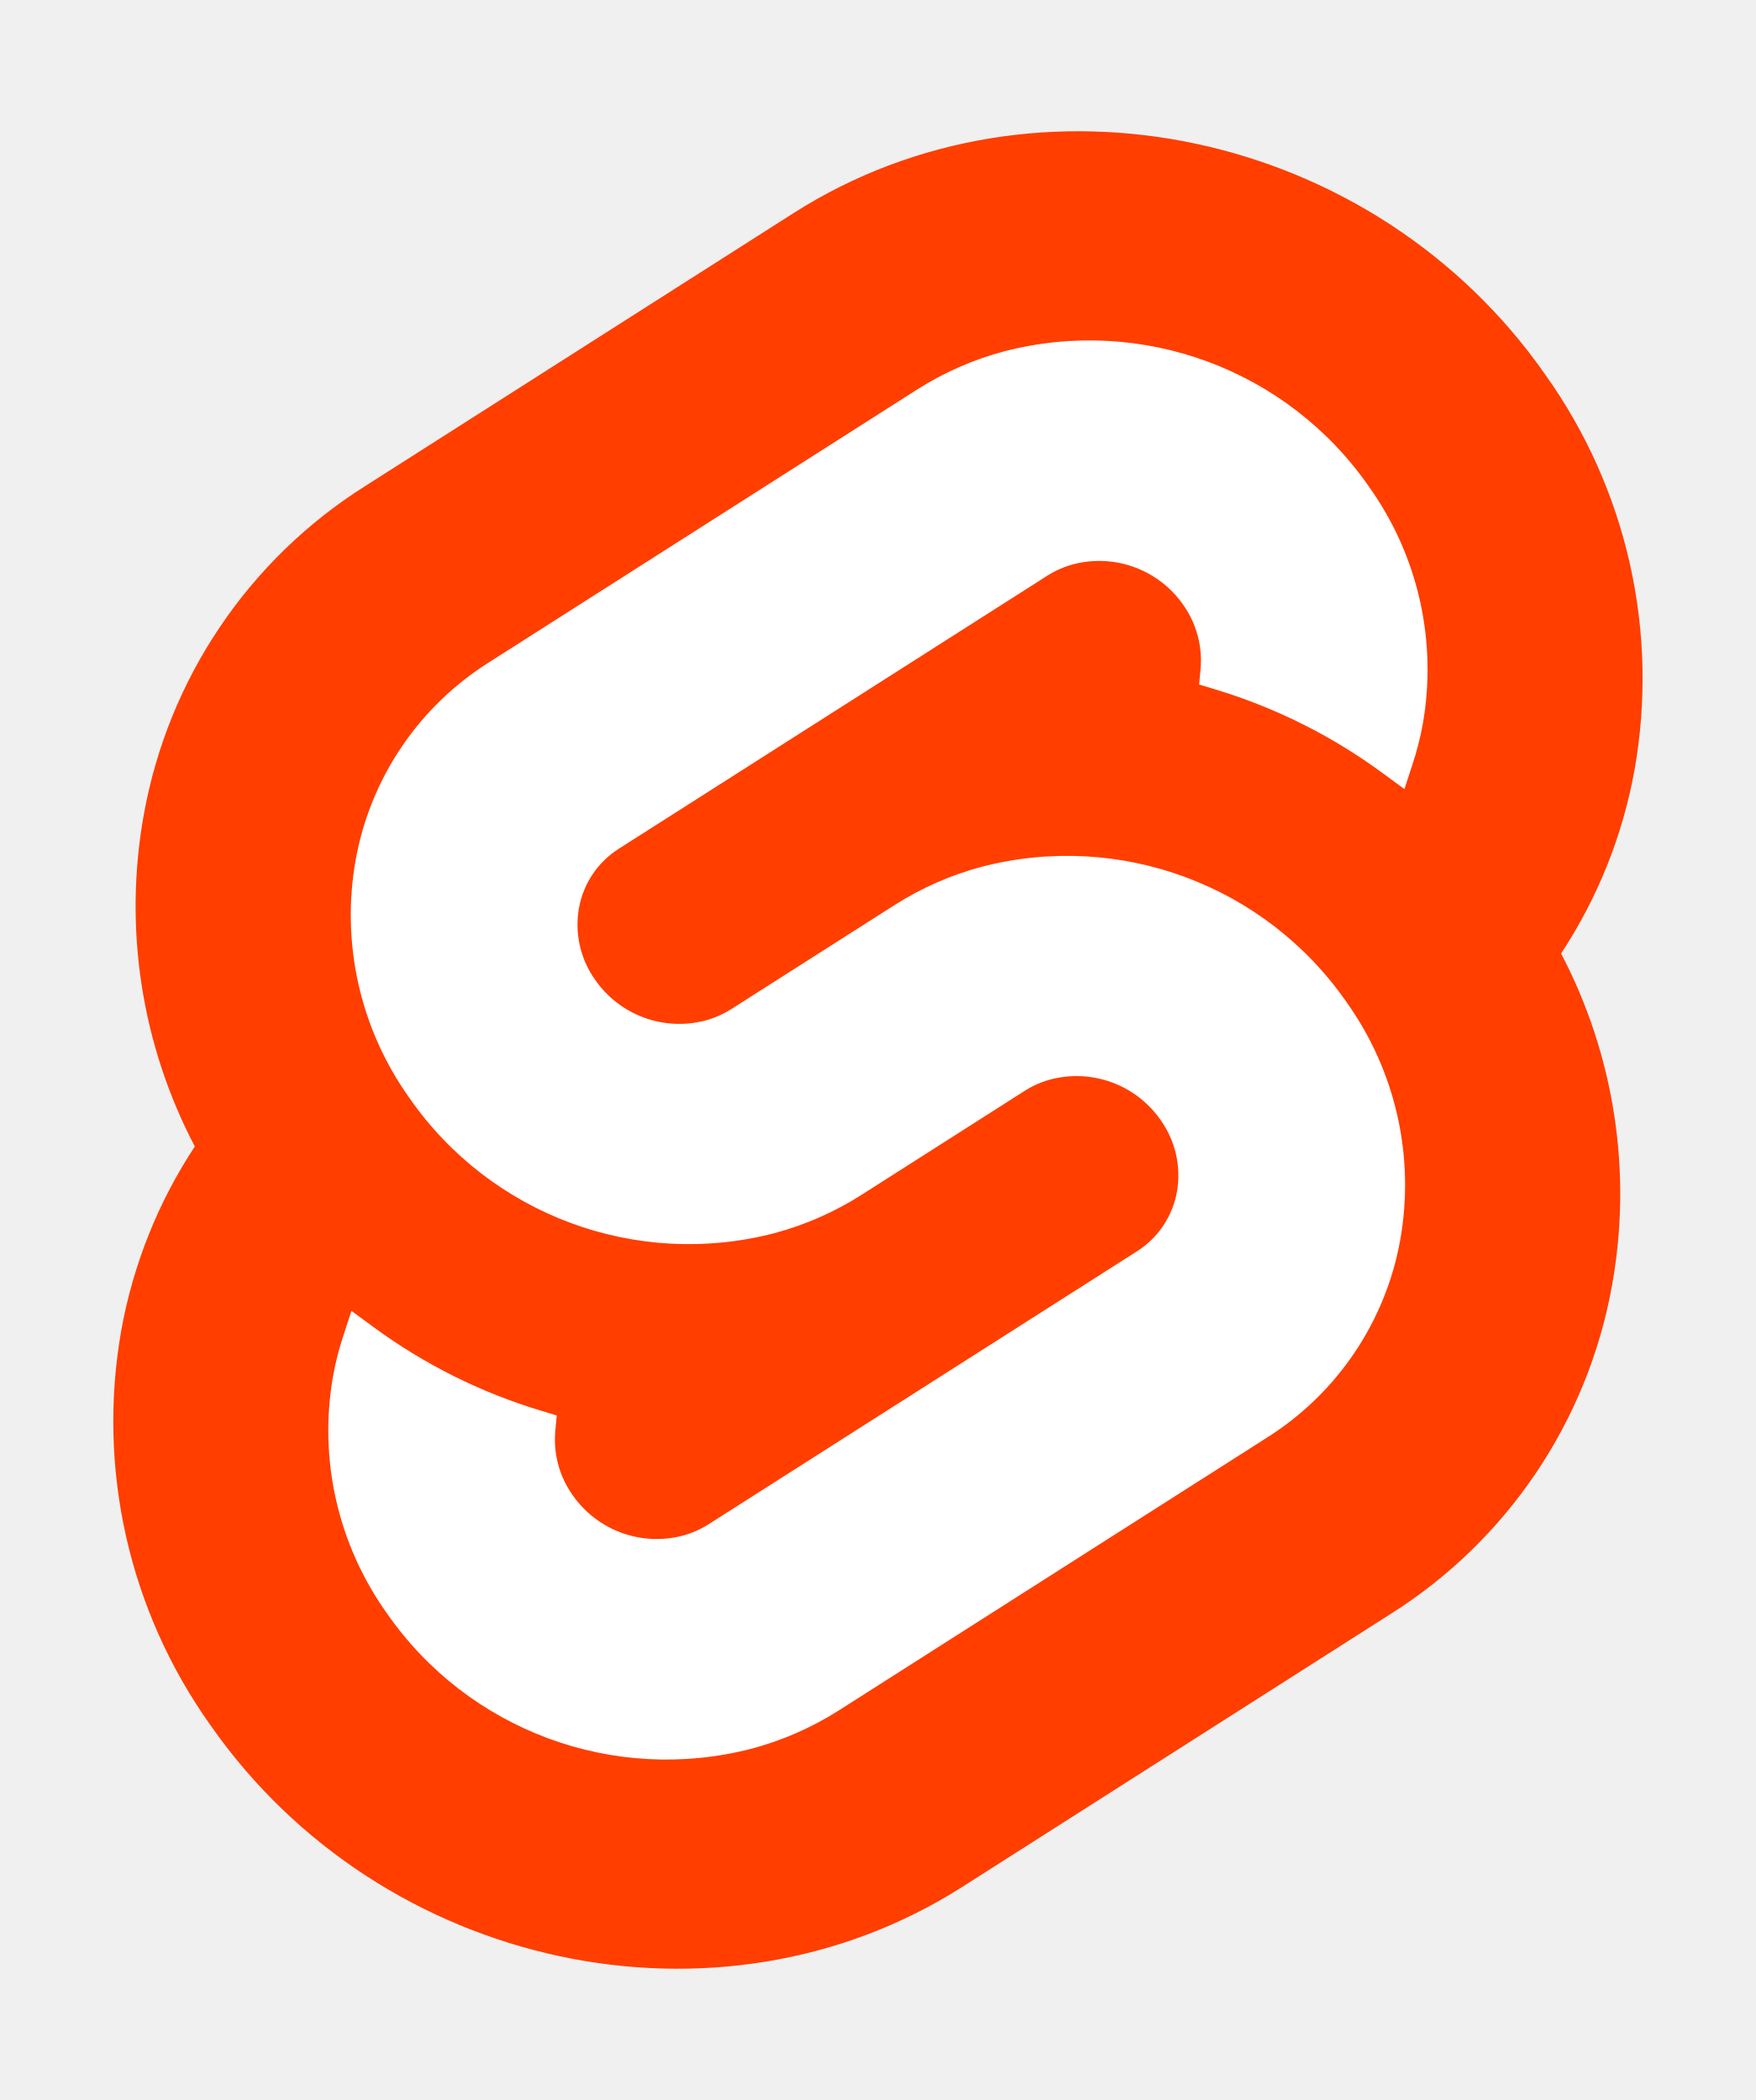
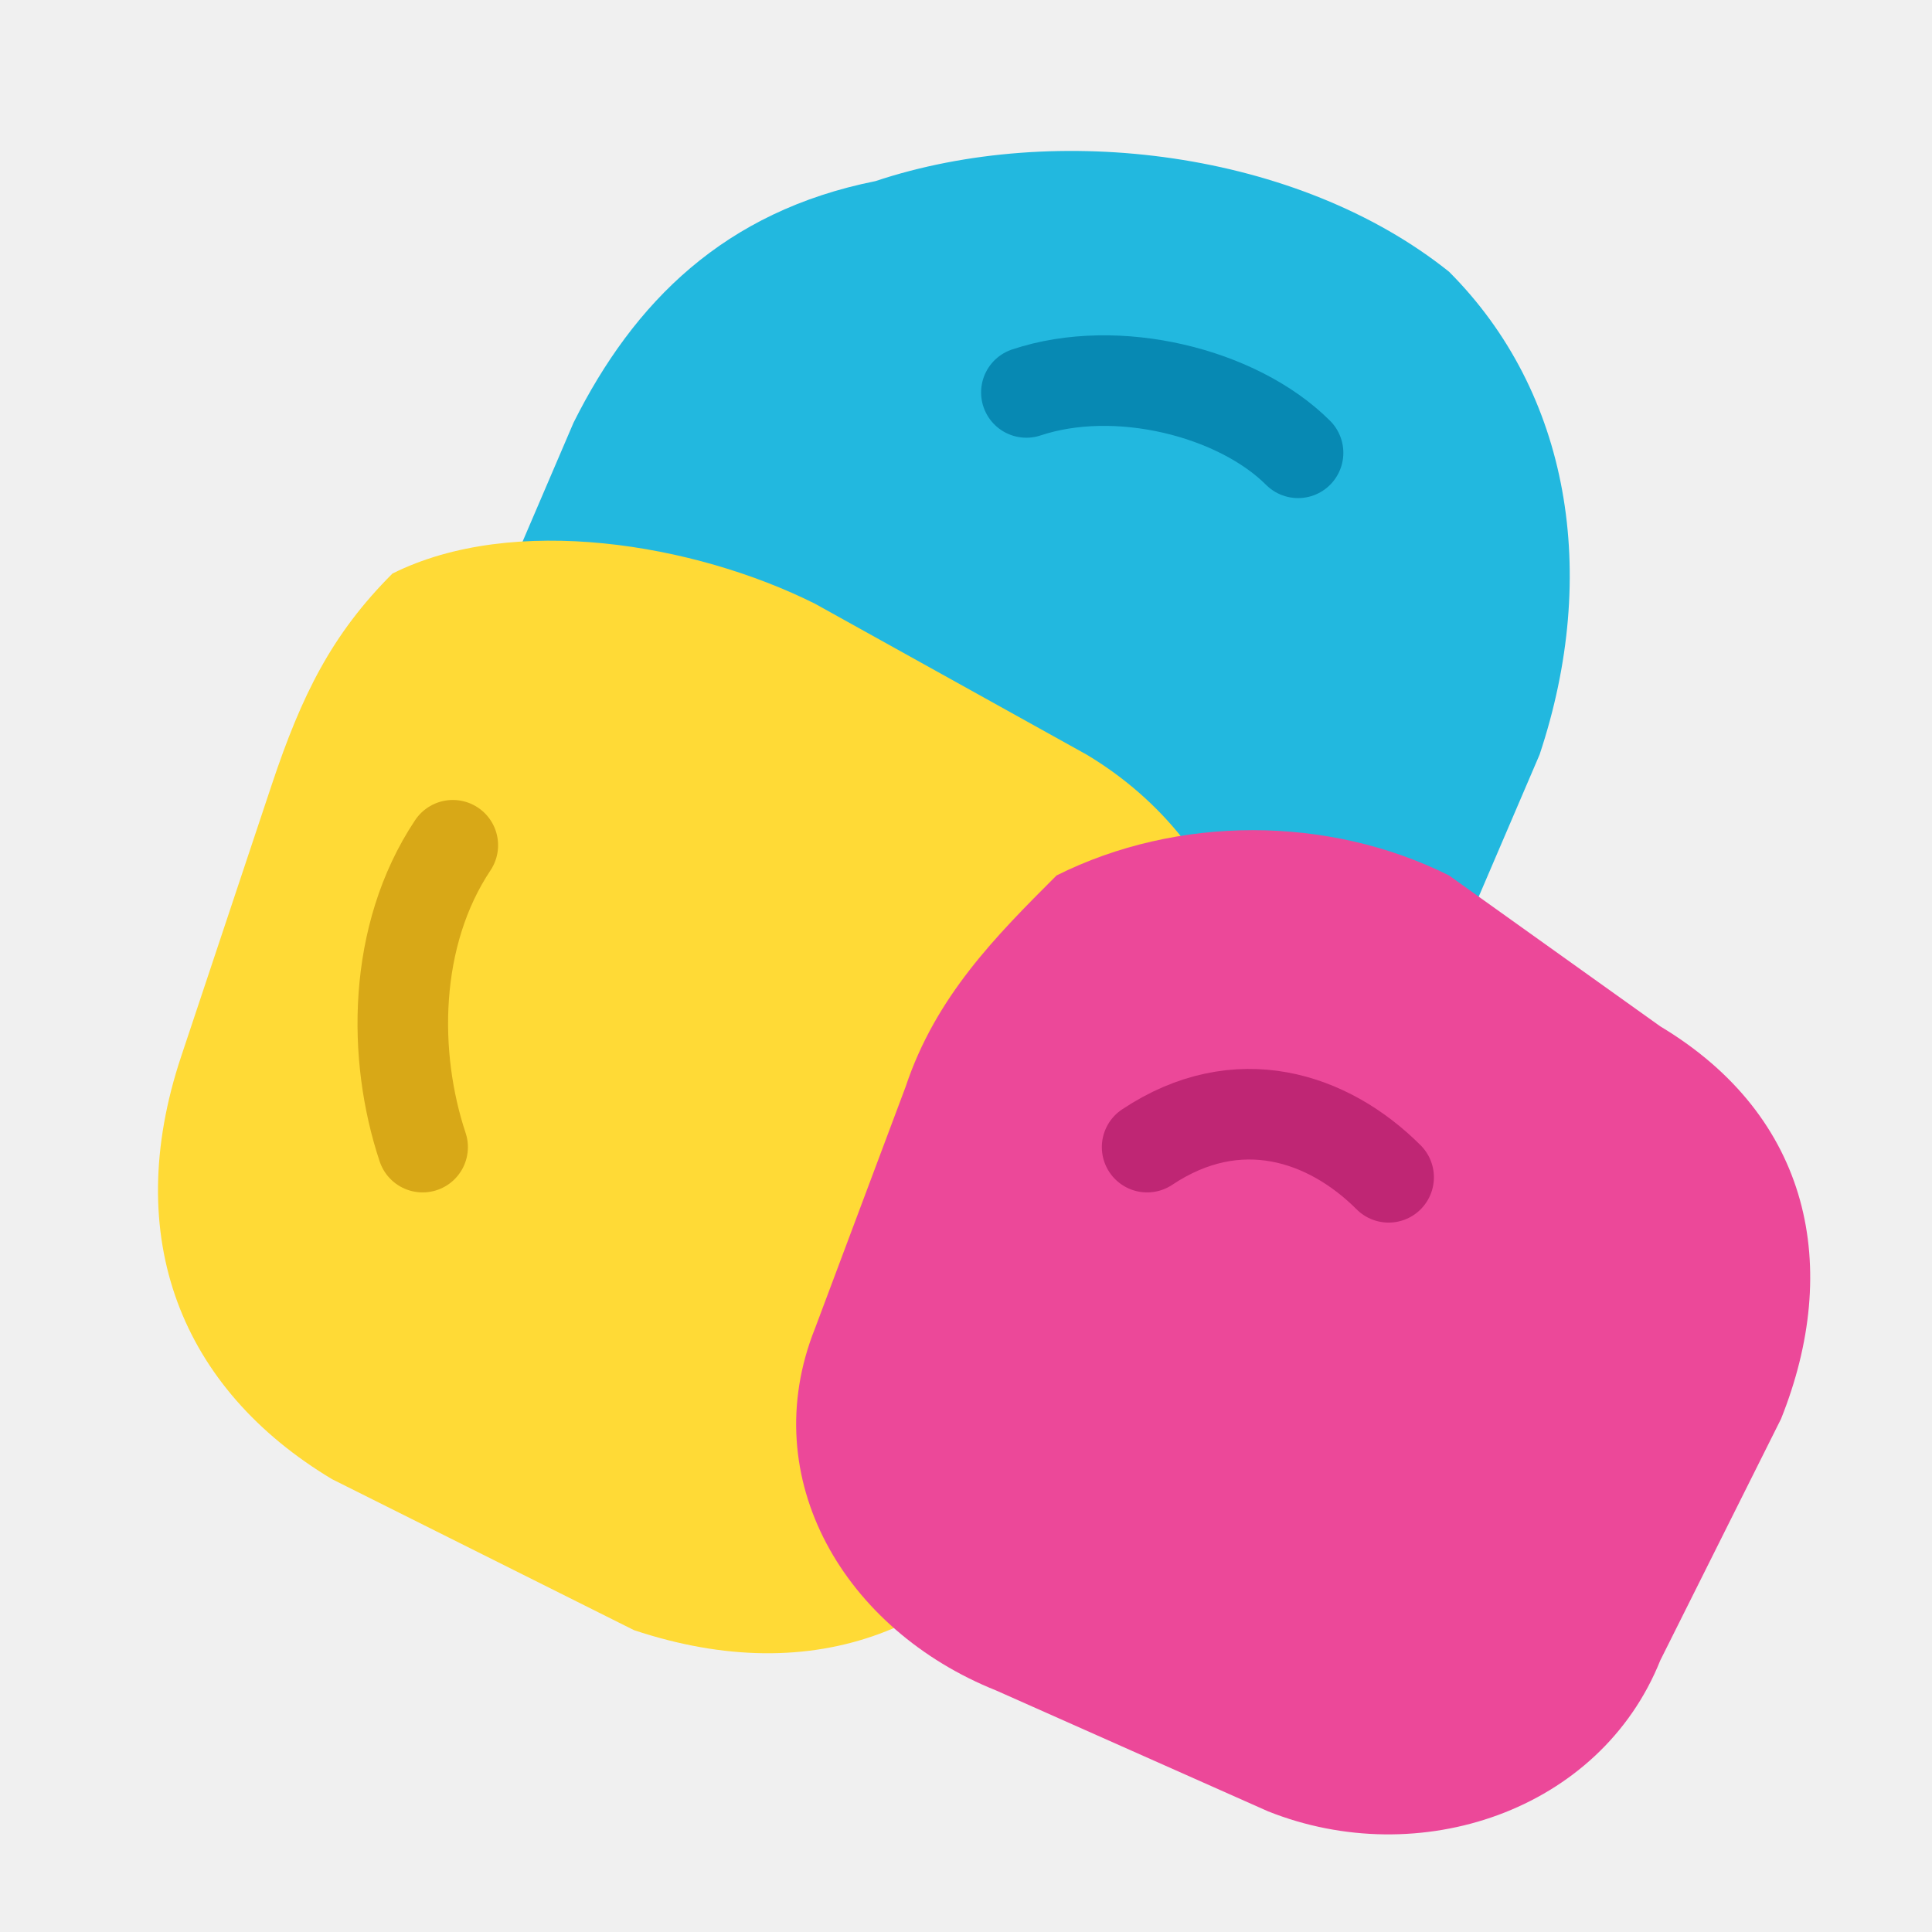
- <svg xmlns="http://www.w3.org/2000/svg" width="107" height="128" viewBox="0 0 107 128">
-   <path d="M94.157 22.819c-10.4-14.885-30.94-19.297-45.792-9.835L22.282 29.608A29.92 29.92 0 0 0 8.764 49.65a31.5 31.5 0 0 0 3.108 20.231 30 30 0 0 0-4.477 11.183 31.9 31.9 0 0 0 5.448 24.116c10.402 14.887 30.942 19.297 45.791 9.835l26.083-16.624A29.92 29.92 0 0 0 98.235 78.35a31.53 31.53 0 0 0-3.105-20.232 30 30 0 0 0 4.474-11.182 31.88 31.88 0 0 0-5.447-24.116" style="fill:#ff3e00" />
-   <path d="M45.817 106.582a20.72 20.72 0 0 1-22.237-8.243 19.17 19.17 0 0 1-3.277-14.503 18 18 0 0 1 .624-2.435l.49-1.498 1.337.981a33.6 33.6 0 0 0 10.203 5.098l.97.294-.09.968a5.85 5.85 0 0 0 1.052 3.878 6.24 6.24 0 0 0 6.695 2.485 5.8 5.8 0 0 0 1.603-.704L69.27 76.28a5.43 5.43 0 0 0 2.45-3.631 5.8 5.8 0 0 0-.987-4.371 6.24 6.24 0 0 0-6.698-2.487 5.7 5.7 0 0 0-1.6.704l-9.953 6.345a19 19 0 0 1-5.296 2.326 20.72 20.72 0 0 1-22.237-8.243 19.17 19.17 0 0 1-3.277-14.502 17.99 17.99 0 0 1 8.13-12.052l26.081-16.623a19 19 0 0 1 5.3-2.329 20.72 20.72 0 0 1 22.237 8.243 19.17 19.17 0 0 1 3.277 14.503 18 18 0 0 1-.624 2.435l-.49 1.498-1.337-.98a33.6 33.6 0 0 0-10.203-5.1l-.97-.294.09-.968a5.86 5.86 0 0 0-1.052-3.878 6.24 6.24 0 0 0-6.696-2.485 5.8 5.8 0 0 0-1.602.704L37.73 51.72a5.42 5.42 0 0 0-2.449 3.63 5.79 5.79 0 0 0 .986 4.372 6.24 6.24 0 0 0 6.698 2.486 5.8 5.8 0 0 0 1.602-.704l9.952-6.342a19 19 0 0 1 5.295-2.328 20.72 20.72 0 0 1 22.237 8.242 19.17 19.17 0 0 1 3.277 14.503 18 18 0 0 1-8.13 12.053l-26.081 16.622a19 19 0 0 1-5.3 2.328" style="fill:#fff" />
+ <svg xmlns="http://www.w3.org/2000/svg" width="64" height="64" viewBox="0 0 64 64">
+   <path d="M29 6c6-2 14-1 19 3 4 4 5 10 3 16l-3 7c-3 6-9 9-15 7l-10-4c-6-2-9-8-7-14l3-7c2-4 5-7 10-8Z" fill="#22b8df" />
+   <path d="M13 19c4-2 10-1 14 1l9 5c5 3 7 9 4 14l-5 10c-3 5-8 7-14 5l-10-5c-5-3-7-8-5-14l3-9c1-3 2-5 4-7Z" fill="#ffda36" />
+   <path d="M35 29c4-2 9-2 13 0l7 5c5 3 6 8 4 13l-4 8c-2 5-8 7-13 5l-9-4c-5-2-8-7-6-12l3-8c1-3 3-5 5-7Z" fill="#ec4899" />
+   <path d="M34 13c3-1 7 0 9 2" fill="none" stroke="#0789b3" stroke-width="3" stroke-linecap="round" />
+   <path d="M15 28c-2 3-2 7-1 10" fill="none" stroke="#d8a817" stroke-width="3" stroke-linecap="round" />
+   <path d="M38 38c3-2 6-1 8 1" fill="none" stroke="#bf2674" stroke-width="3" stroke-linecap="round" />
</svg>
